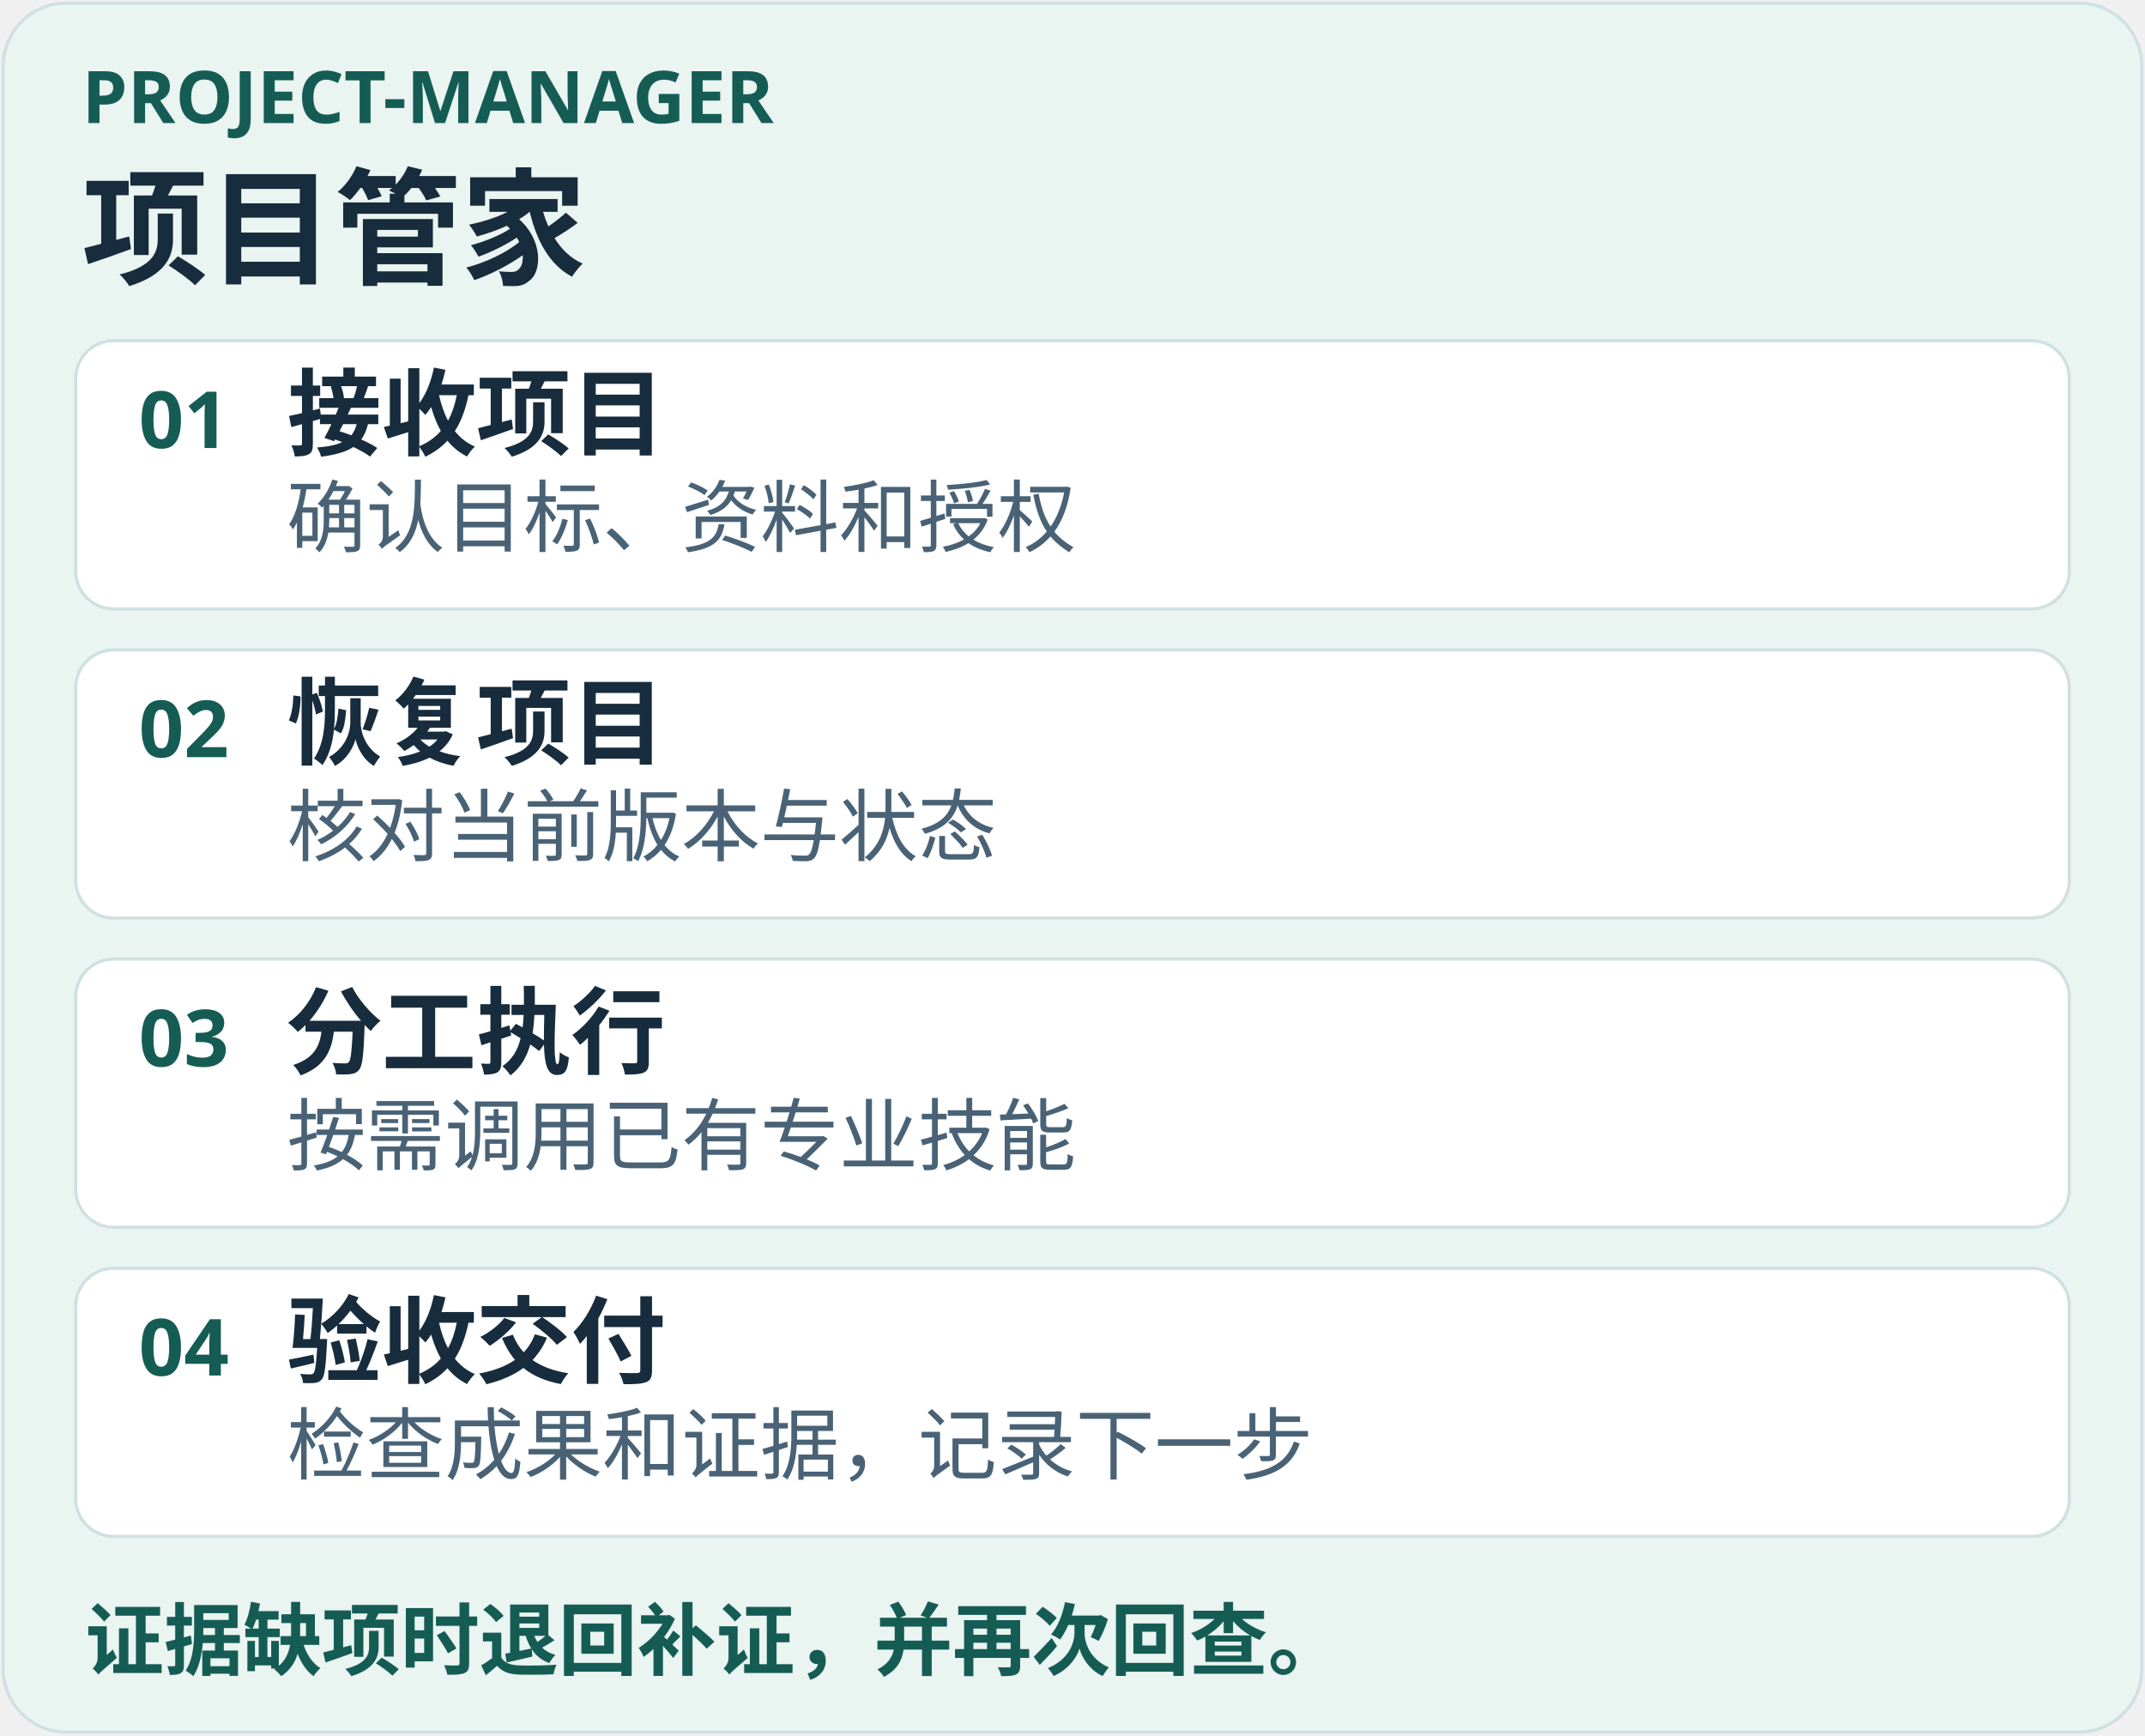
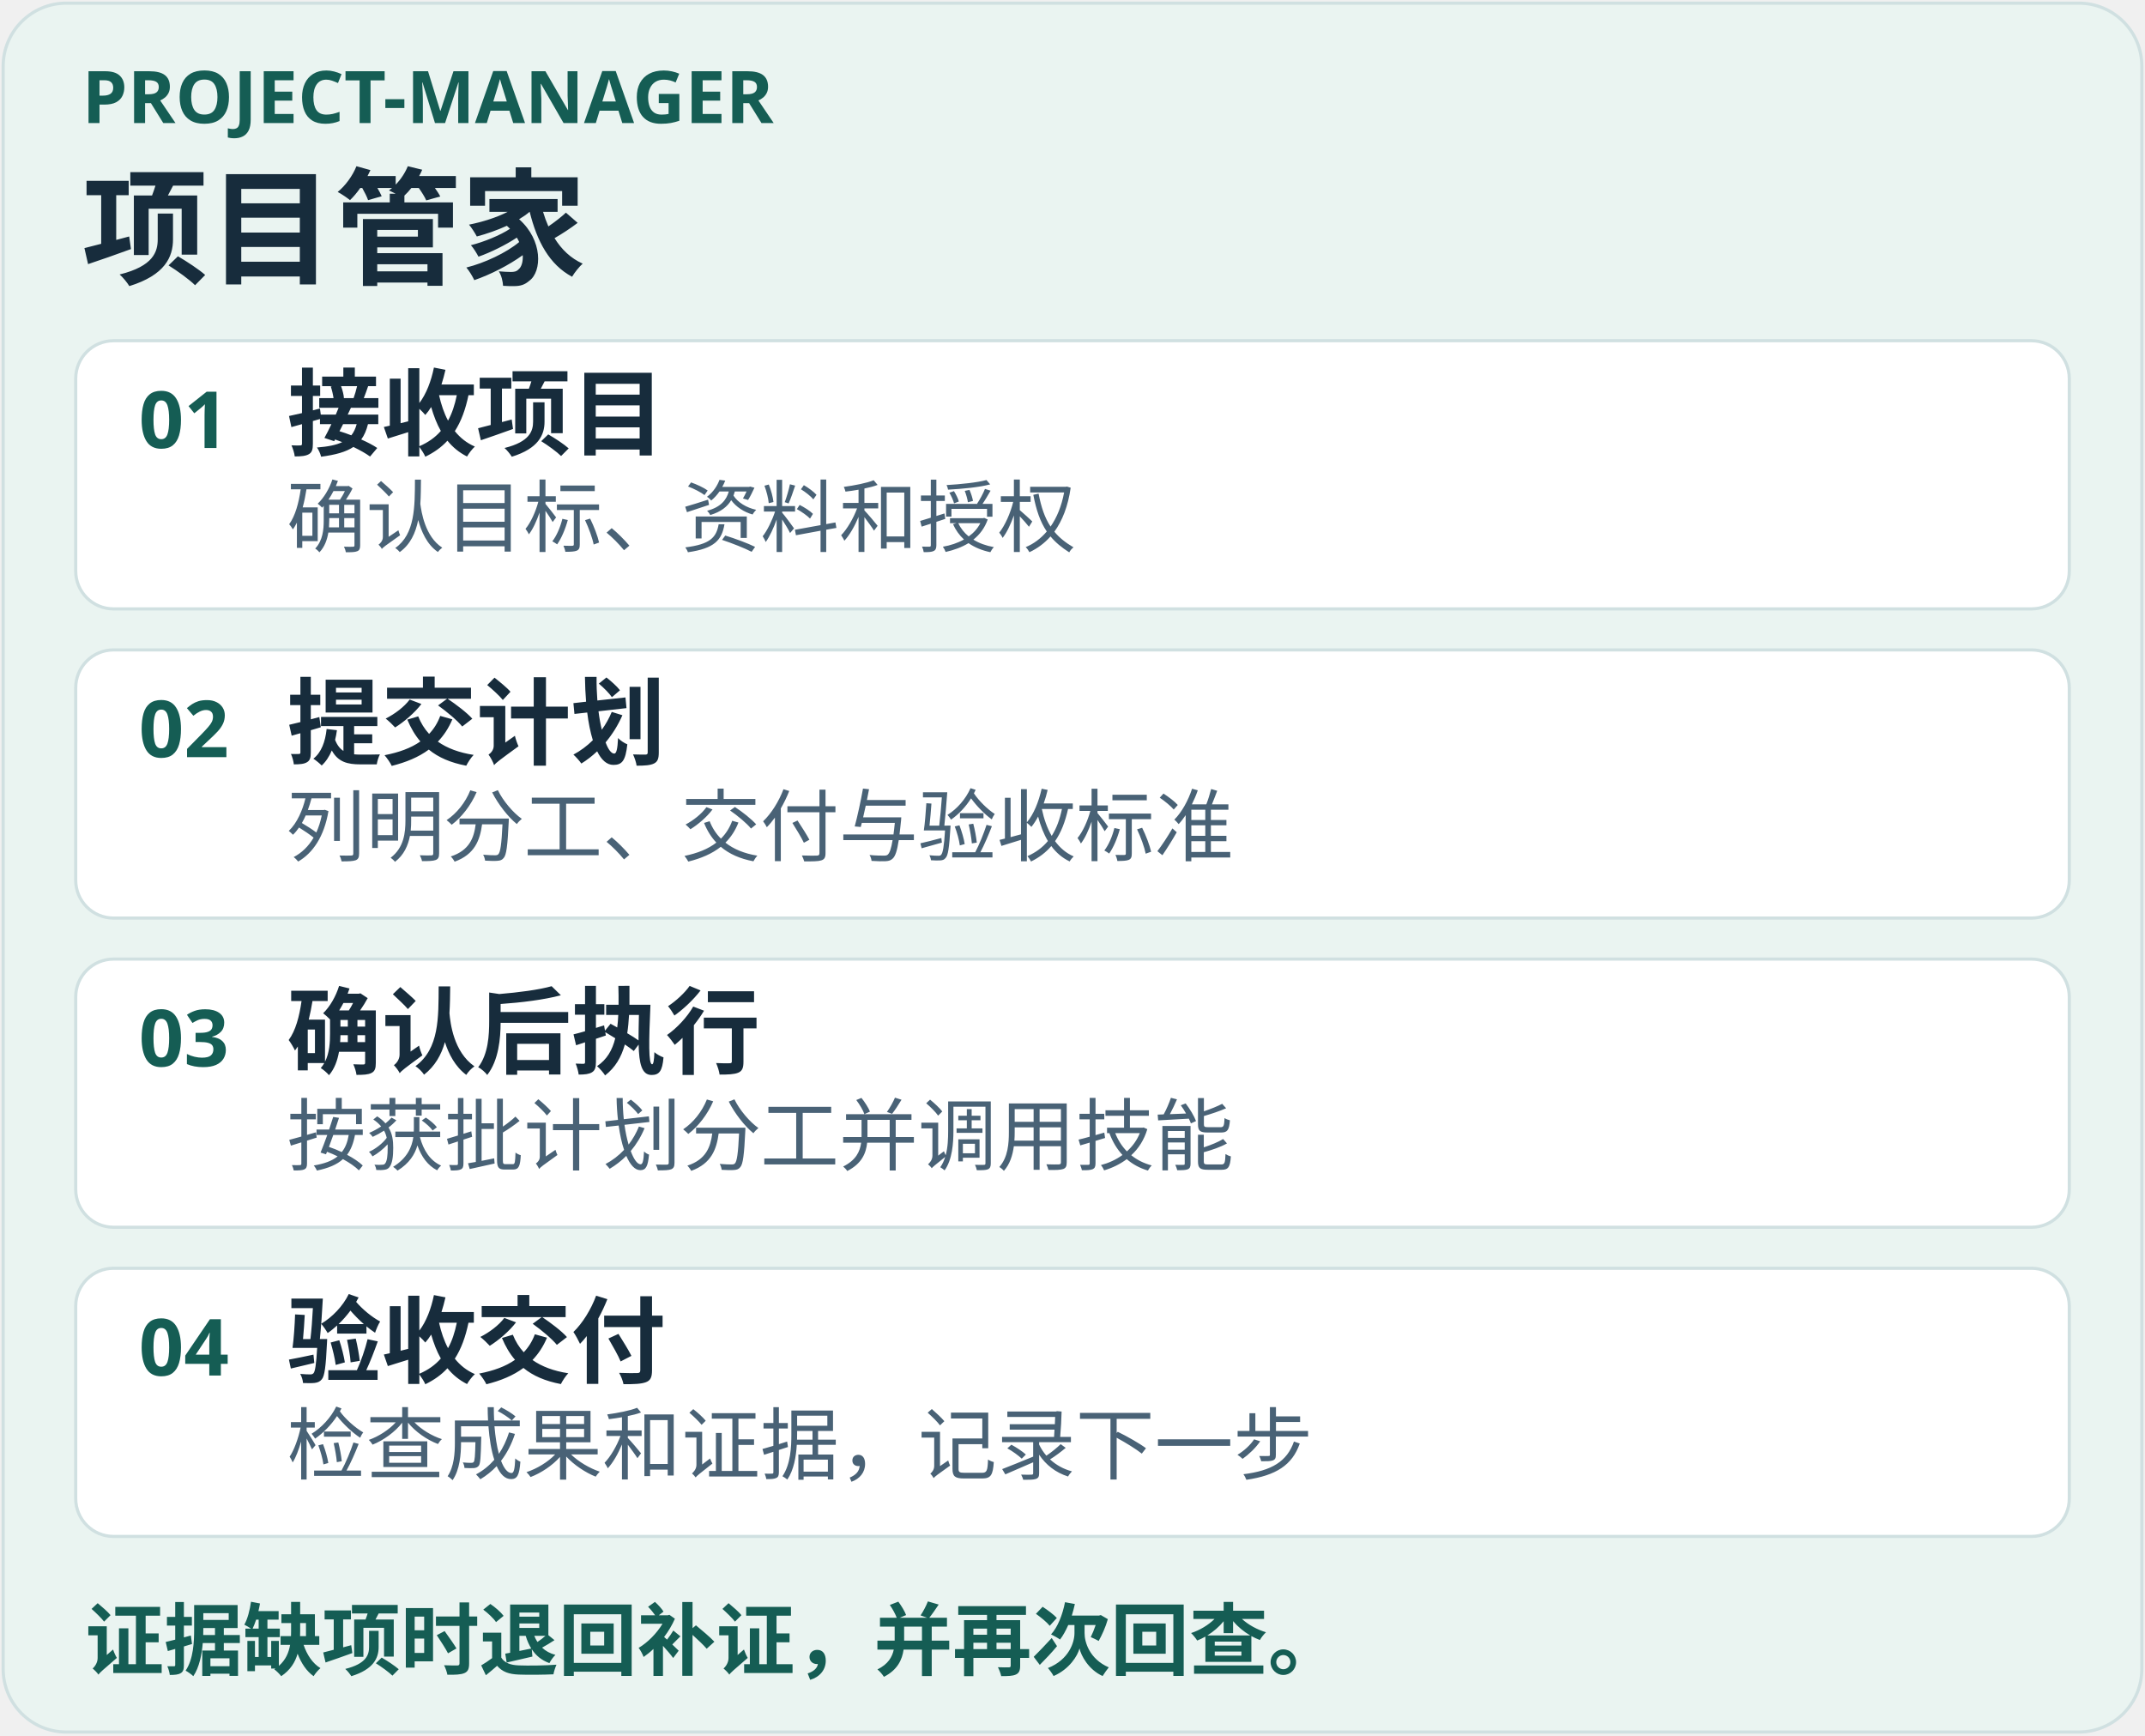
<svg xmlns="http://www.w3.org/2000/svg" width="680" height="550" viewBox="0 0 680 550" role="img">
  <rect x="1" y="1" width="678" height="548" rx="20" fill="#EAF4F1" stroke="#D0E0E1" />
  <g font-family="Segoe UI, Microsoft YaHei, sans-serif">
    <text x="26" y="39" font-size="23" fill="#155D54" font-weight="700">PROJECT-MANAGER</text>
    <text x="26" y="87" font-size="40" fill="#172C3C" font-weight="700">项目管家</text>
    <rect x="24" y="108" width="632" height="85" rx="12" fill="#fff" stroke="#D0E0E1" />
    <text x="44" y="142" font-size="25" fill="#155D54" font-weight="650">01</text>
    <text x="91" y="142" font-size="30" fill="#172C3C" font-weight="700">接收项目</text>
    <text x="91" y="173" font-size="25" fill="#496276" font-weight="500">确认目标、资料和授权</text>
    <rect x="24" y="206" width="632" height="85" rx="12" fill="#fff" stroke="#D0E0E1" />
    <text x="44" y="240" font-size="25" fill="#155D54" font-weight="650">02</text>
-     <text x="91" y="240" font-size="30" fill="#172C3C" font-weight="700">恢复项目</text>
-     <text x="91" y="271" font-size="25" fill="#496276" font-weight="500">核对当前版本与状态</text>
+     <text x="91" y="240" font-size="30" fill="#172C3C" font-weight="700">提交计划</text>
+     <text x="91" y="271" font-size="25" fill="#496276" font-weight="500">列明分工、交付与验收标准</text>
    <rect x="24" y="304" width="632" height="85" rx="12" fill="#fff" stroke="#D0E0E1" />
    <text x="44" y="338" font-size="25" fill="#155D54" font-weight="650">03</text>
-     <text x="91" y="338" font-size="30" fill="#172C3C" font-weight="700">分工执行</text>
-     <text x="91" y="369" font-size="25" fill="#496276" font-weight="500">按需调用已有专业技能</text>
+     <text x="91" y="338" font-size="30" fill="#172C3C" font-weight="700">确认后执行</text>
+     <text x="91" y="369" font-size="25" fill="#496276" font-weight="500">按获批计划分工并调用技能</text>
    <rect x="24" y="402" width="632" height="85" rx="12" fill="#fff" stroke="#D0E0E1" />
    <text x="44" y="436" font-size="25" fill="#155D54" font-weight="650">04</text>
    <text x="91" y="436" font-size="30" fill="#172C3C" font-weight="700">验收交付</text>
    <text x="91" y="467" font-size="25" fill="#496276" font-weight="500">检查成果和证据，记录下一步</text>
    <text x="27" y="529" font-size="25" fill="#155D54" font-weight="600">证据缺项时退回补证，并再次回查。</text>
  </g>
</svg>
